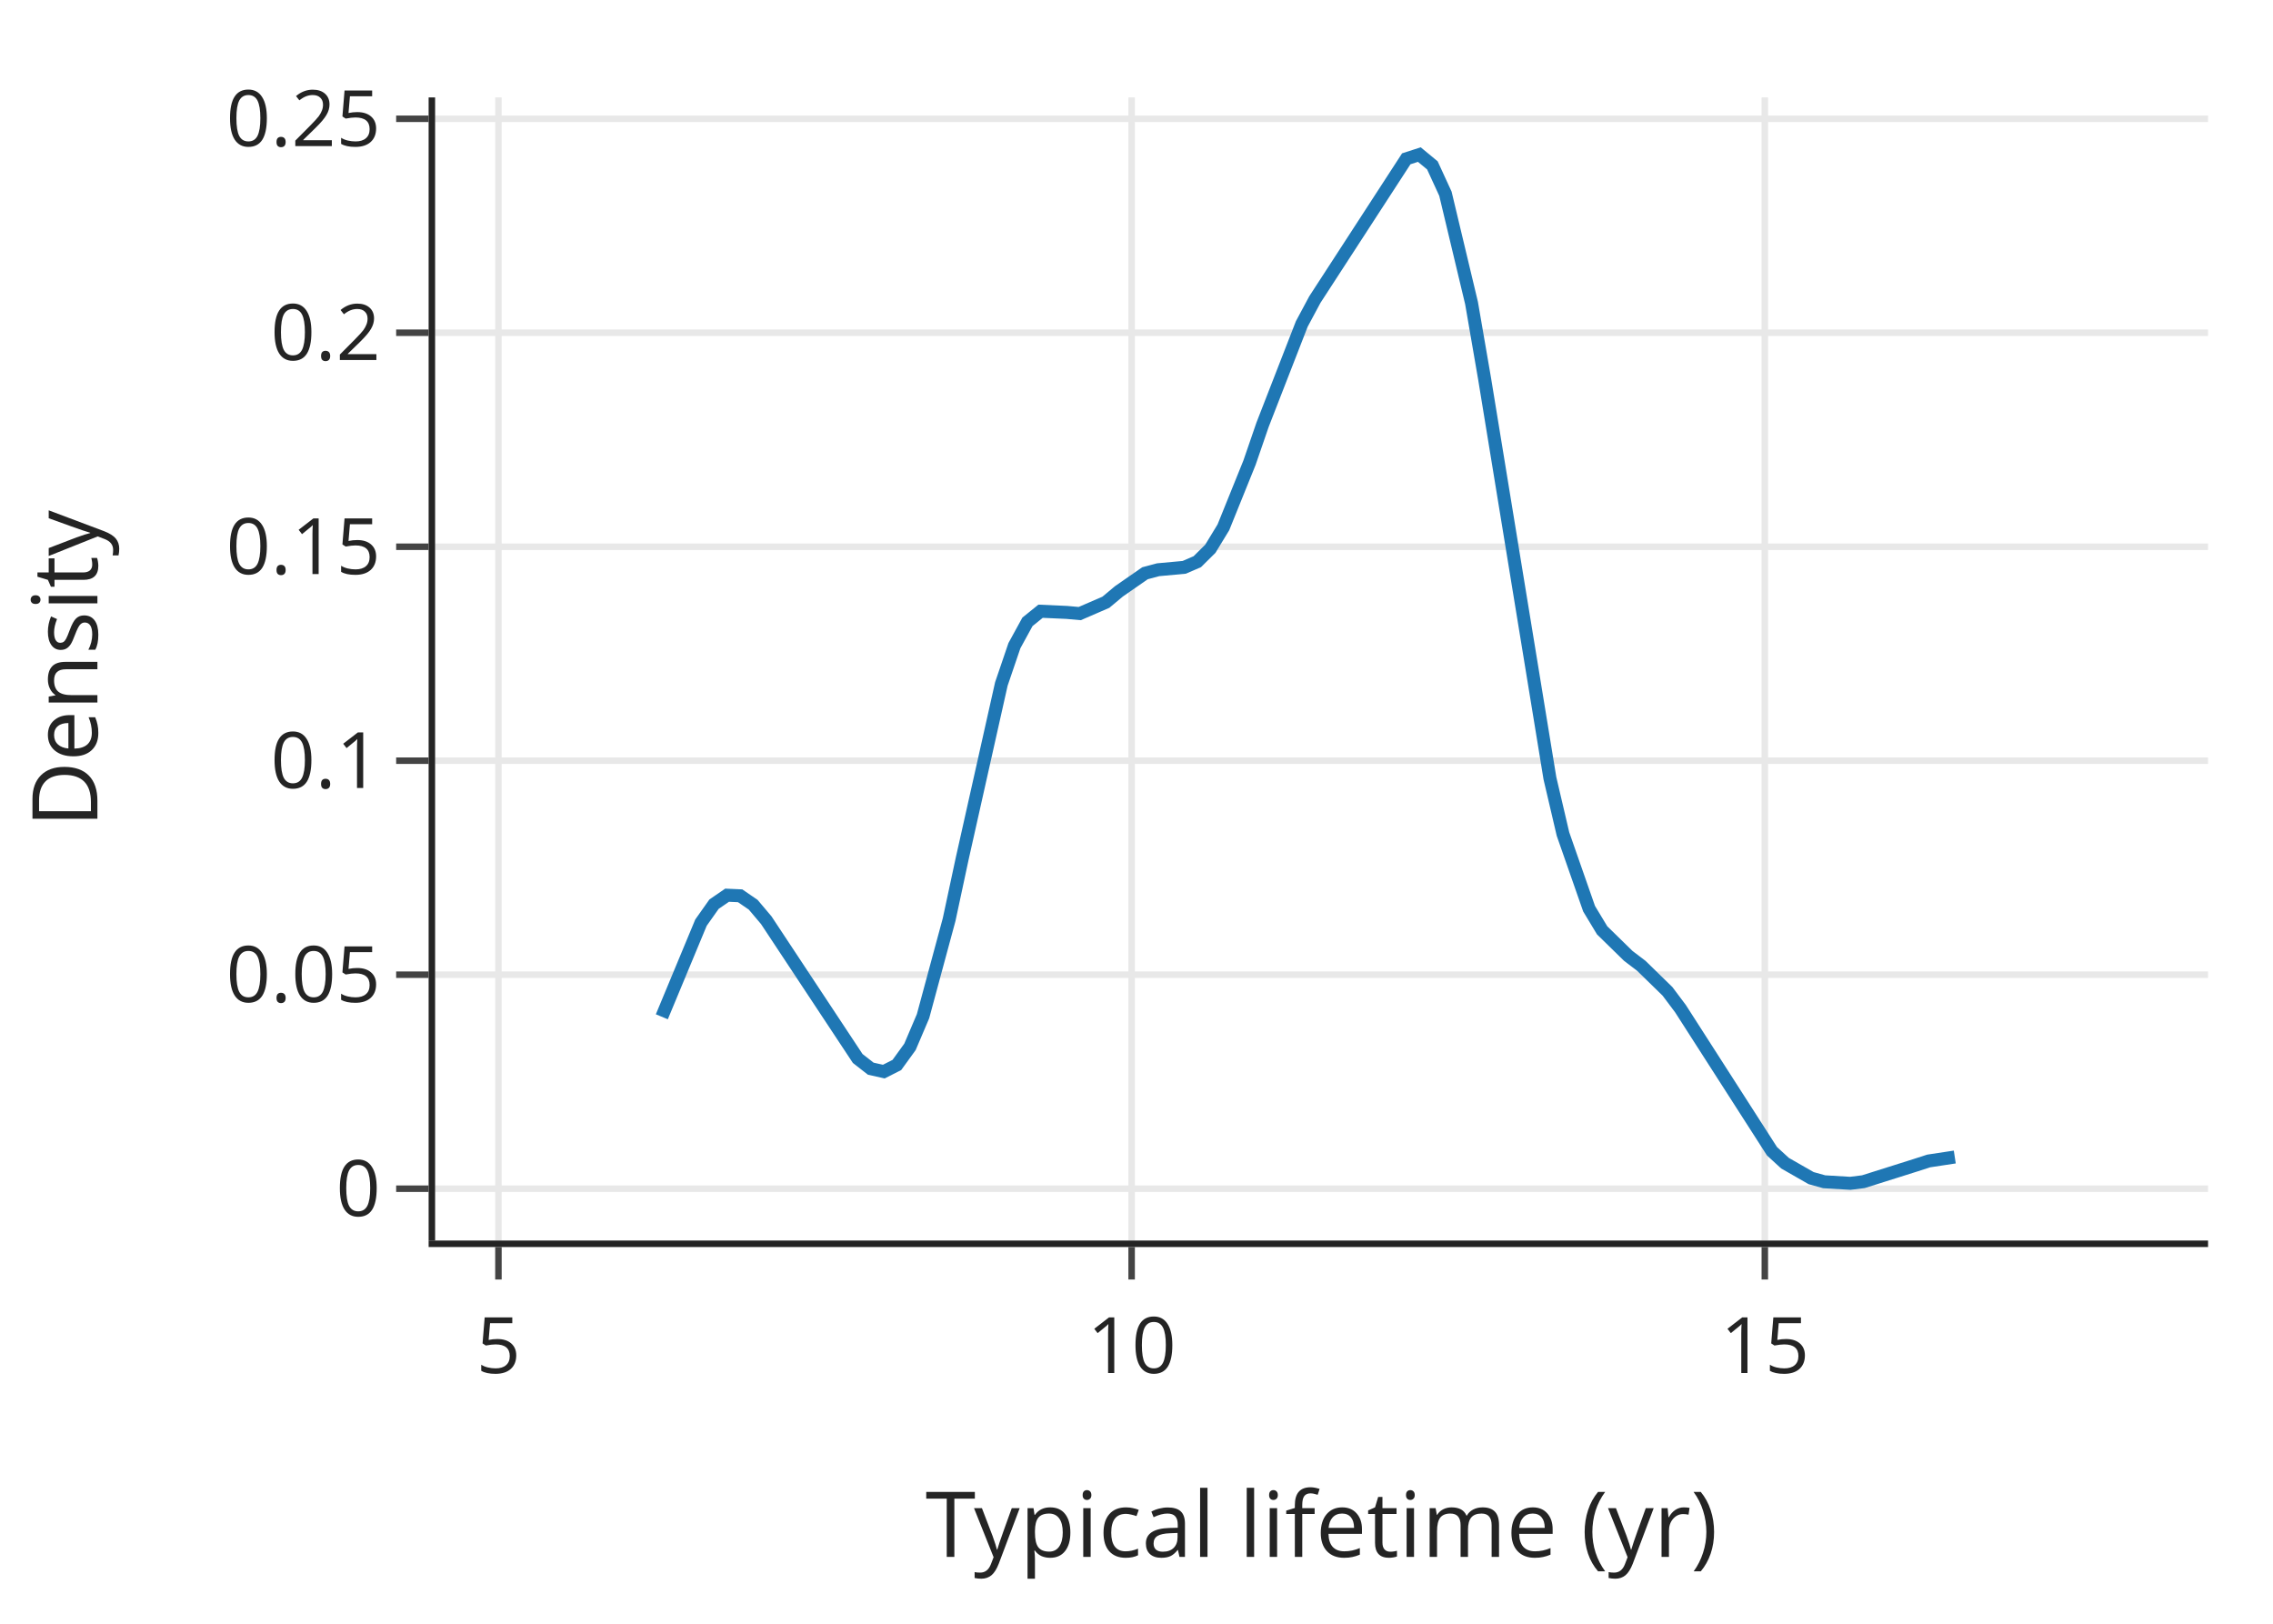
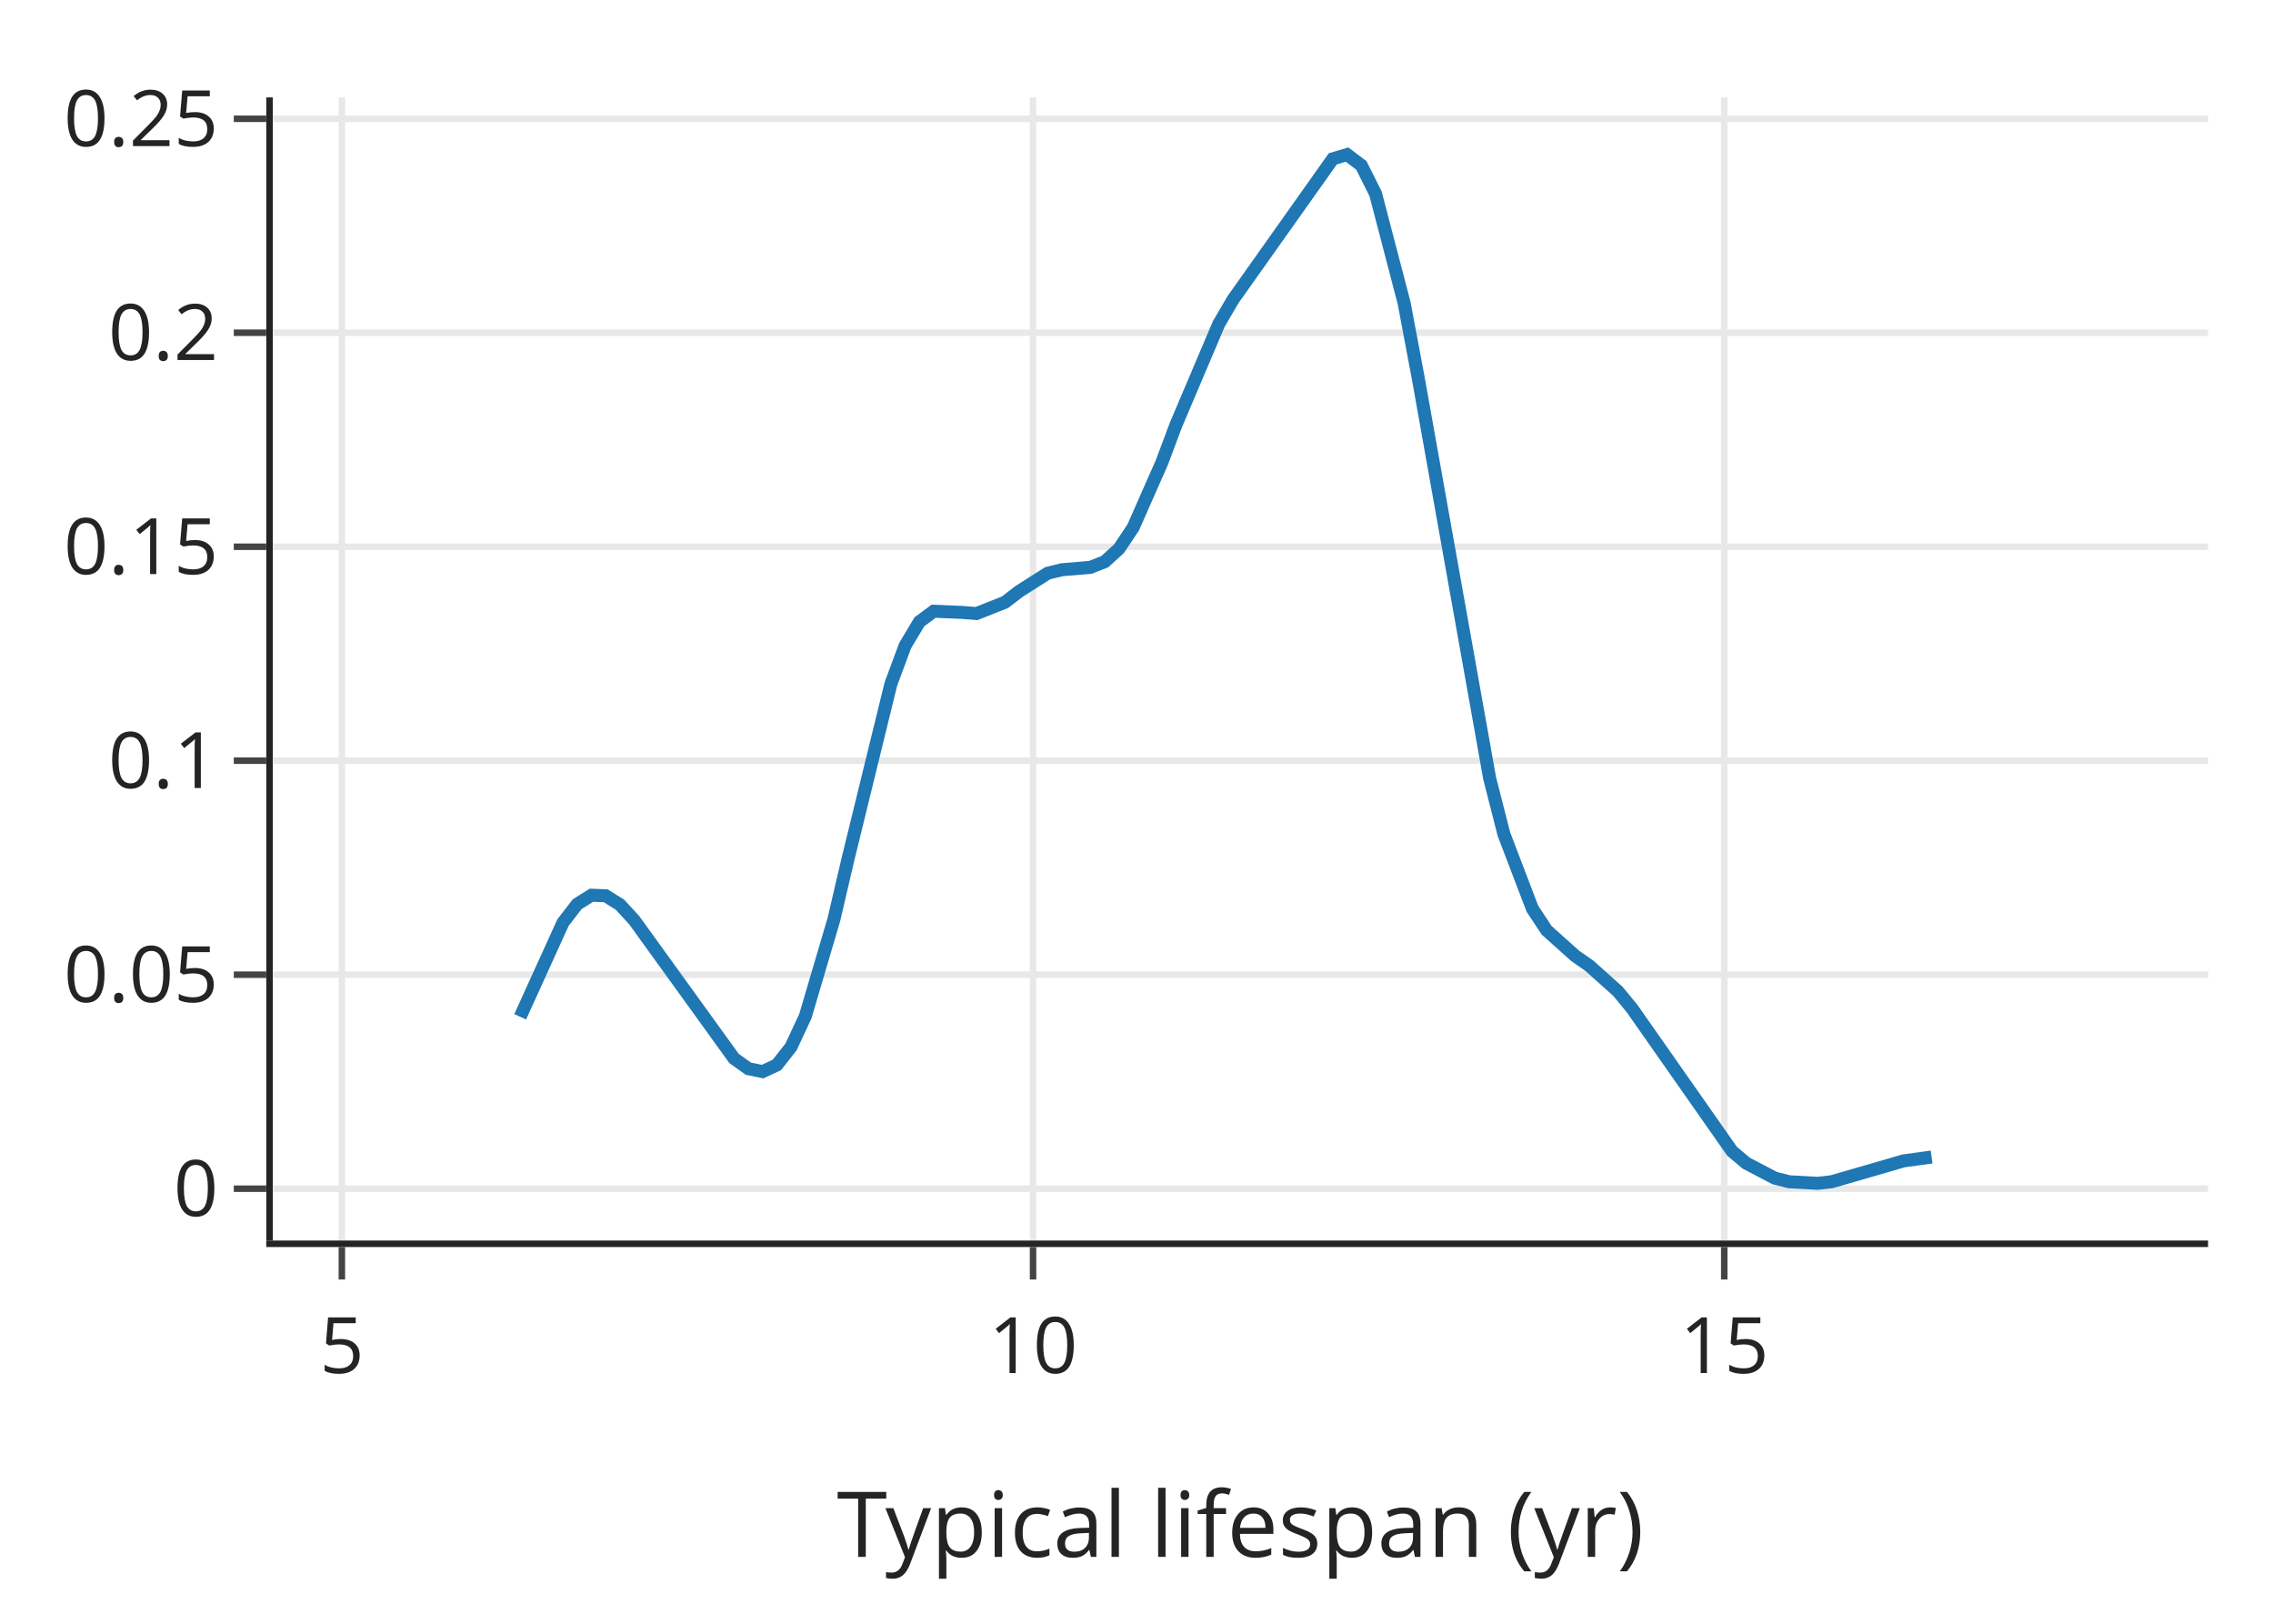
<svg xmlns="http://www.w3.org/2000/svg" class="main-svg" width="350" height="250" style="" viewBox="0 0 350 250">
  <rect x="0" y="0" width="350" height="250" style="fill: rgb(255, 255, 255); fill-opacity: 1;" />
-   <defs id="defs-c4a397">
+   <defs id="defs-48e927">
    <g class="clips">
-       <clipPath id="clipc4a397xyplot" class="plotclip">
-         <rect width="273" height="176" />
+       <clipPath id="clip48e927xyplot" class="plotclip">
+         <rect width="298" height="176" />
      </clipPath>
-       <clipPath class="axesclip" id="clipc4a397x">
-         <rect x="67" y="0" width="273" height="250" />
+       <clipPath class="axesclip" id="clip48e927x">
+         <rect x="42" y="0" width="298" height="250" />
      </clipPath>
-       <clipPath class="axesclip" id="clipc4a397y">
+       <clipPath class="axesclip" id="clip48e927y">
        <rect x="0" y="15" width="350" height="176" />
      </clipPath>
-       <clipPath class="axesclip" id="clipc4a397xy">
-         <rect x="67" y="15" width="273" height="176" />
+       <clipPath class="axesclip" id="clip48e927xy">
+         <rect x="42" y="15" width="298" height="176" />
      </clipPath>
    </g>
    <g class="gradients" />
    <g class="patterns" />
  </defs>
  <g class="bglayer" />
  <g class="layer-below">
    <g class="imagelayer" />
    <g class="shapelayer" />
  </g>
  <g class="cartesianlayer">
    <g class="subplot xy">
      <g class="layer-subplot">
        <g class="shapelayer" />
        <g class="imagelayer" />
      </g>
      <g class="gridlayer">
        <g class="x">
-           <path class="xgrid crisp" transform="translate(76.75,0)" d="M0,15v176" style="stroke: rgb(232, 232, 232); stroke-opacity: 1; stroke-width: 1px;" />
-           <path class="xgrid crisp" transform="translate(174.25,0)" d="M0,15v176" style="stroke: rgb(232, 232, 232); stroke-opacity: 1; stroke-width: 1px;" />
-           <path class="xgrid crisp" transform="translate(271.75,0)" d="M0,15v176" style="stroke: rgb(232, 232, 232); stroke-opacity: 1; stroke-width: 1px;" />
+           <path class="xgrid crisp" transform="translate(52.64,0)" d="M0,15v176" style="stroke: rgb(232, 232, 232); stroke-opacity: 1; stroke-width: 1px;" />
+           <path class="xgrid crisp" transform="translate(159.07,0)" d="M0,15v176" style="stroke: rgb(232, 232, 232); stroke-opacity: 1; stroke-width: 1px;" />
+           <path class="xgrid crisp" transform="translate(265.5,0)" d="M0,15v176" style="stroke: rgb(232, 232, 232); stroke-opacity: 1; stroke-width: 1px;" />
        </g>
        <g class="y">
-           <path class="ygrid crisp" transform="translate(0,183.02)" d="M67,0h273" style="stroke: rgb(232, 232, 232); stroke-opacity: 1; stroke-width: 1px;" />
-           <path class="ygrid crisp" transform="translate(0,150.07)" d="M67,0h273" style="stroke: rgb(232, 232, 232); stroke-opacity: 1; stroke-width: 1px;" />
-           <path class="ygrid crisp" transform="translate(0,117.12)" d="M67,0h273" style="stroke: rgb(232, 232, 232); stroke-opacity: 1; stroke-width: 1px;" />
-           <path class="ygrid crisp" transform="translate(0,84.18)" d="M67,0h273" style="stroke: rgb(232, 232, 232); stroke-opacity: 1; stroke-width: 1px;" />
-           <path class="ygrid crisp" transform="translate(0,51.23)" d="M67,0h273" style="stroke: rgb(232, 232, 232); stroke-opacity: 1; stroke-width: 1px;" />
-           <path class="ygrid crisp" transform="translate(0,18.29)" d="M67,0h273" style="stroke: rgb(232, 232, 232); stroke-opacity: 1; stroke-width: 1px;" />
+           <path class="ygrid crisp" transform="translate(0,183.02)" d="M42,0h298" style="stroke: rgb(232, 232, 232); stroke-opacity: 1; stroke-width: 1px;" />
+           <path class="ygrid crisp" transform="translate(0,150.07)" d="M42,0h298" style="stroke: rgb(232, 232, 232); stroke-opacity: 1; stroke-width: 1px;" />
+           <path class="ygrid crisp" transform="translate(0,117.12)" d="M42,0h298" style="stroke: rgb(232, 232, 232); stroke-opacity: 1; stroke-width: 1px;" />
+           <path class="ygrid crisp" transform="translate(0,84.18)" d="M42,0h298" style="stroke: rgb(232, 232, 232); stroke-opacity: 1; stroke-width: 1px;" />
+           <path class="ygrid crisp" transform="translate(0,51.23)" d="M42,0h298" style="stroke: rgb(232, 232, 232); stroke-opacity: 1; stroke-width: 1px;" />
+           <path class="ygrid crisp" transform="translate(0,18.29)" d="M42,0h298" style="stroke: rgb(232, 232, 232); stroke-opacity: 1; stroke-width: 1px;" />
        </g>
      </g>
      <g class="zerolinelayer" />
      <path class="xlines-below" />
      <path class="ylines-below" />
      <g class="overlines-below" />
      <g class="xaxislayer-below" />
      <g class="yaxislayer-below" />
      <g class="overaxes-below" />
-       <g class="plot" transform="translate(67,15)" clip-path="url(#clipc4a397xyplot)">
+       <g class="plot" transform="translate(42,15)" clip-path="url(#clip48e927xyplot)">
        <g class="scatterlayer mlayer">
-           <g class="trace scatter tracec8b01e" style="stroke-miterlimit: 2; opacity: 1;">
+           <g class="trace scatter trace613ddd" style="stroke-miterlimit: 2; opacity: 1;">
            <g class="fills" />
            <g class="errorbars" />
            <g class="lines">
-               <path class="js-line" d="M34.91,141.55L40.94,127.05L42.95,124.21L44.96,122.83L46.97,122.92L48.98,124.3L50.99,126.68L65.07,147.97L67.08,149.54L69.09,149.99L71.1,148.97L73.12,146.18L75.13,141.46L79.15,126.58L81.16,117.2L87.19,90.31L89.2,84.41L91.21,80.74L93.23,79.11L97.25,79.29L99.26,79.47L103.28,77.73L105.29,76.05L109.31,73.26L111.33,72.72L115.35,72.35L117.36,71.48L119.37,69.49L121.38,66.19L125.4,56.24L127.41,50.4L133.45,34.88L135.46,31.13L149.54,9.45L151.55,8.8L153.56,10.46L155.57,14.83L159.59,31.66L161.6,43.31L171.66,104.83L173.67,113.41L177.69,124.91L179.7,128.24L183.72,132.17L185.73,133.7L189.76,137.63L191.77,140.31L205.85,162.25L207.86,164.09L211.88,166.39L213.89,166.95L217.91,167.19L219.92,166.94L227.97,164.4L229.98,163.75L234,163.14" style="vector-effect: non-scaling-stroke; fill: none; stroke: rgb(31, 119, 180); stroke-opacity: 1; stroke-width: 2px; opacity: 1;" />
+               <path class="js-line" d="M38.1,141.55L44.69,127.05L46.88,124.21L49.08,122.83L51.27,122.92L53.47,124.3L55.66,126.68L71.03,147.97L73.23,149.54L75.42,149.99L77.62,148.97L79.81,146.18L82.01,141.46L86.4,126.58L88.59,117.2L95.18,90.31L97.37,84.41L99.57,80.74L101.76,79.11L106.15,79.29L108.35,79.47L112.74,77.73L114.93,76.05L119.32,73.26L121.52,72.72L125.91,72.35L128.11,71.48L130.3,69.49L132.5,66.19L136.89,56.24L139.08,50.4L145.67,34.88L147.86,31.13L163.23,9.45L165.42,8.8L167.62,10.46L169.81,14.83L174.21,31.66L176.4,43.31L187.38,104.83L189.57,113.41L193.96,124.91L196.16,128.24L200.55,132.17L202.74,133.7L207.13,137.63L209.33,140.31L224.7,162.25L226.89,164.09L231.28,166.39L233.48,166.95L237.87,167.19L240.06,166.94L248.84,164.4L251.04,163.75L255.43,163.14" style="vector-effect: non-scaling-stroke; fill: none; stroke: rgb(31, 119, 180); stroke-opacity: 1; stroke-width: 2px; opacity: 1;" />
            </g>
            <g class="points" />
            <g class="text" />
          </g>
        </g>
      </g>
      <g class="overplot" />
-       <path class="xlines-above crisp" d="M66,191.5H340" style="fill: none; stroke-width: 1px; stroke: rgb(36, 36, 36); stroke-opacity: 1;" />
-       <path class="ylines-above crisp" d="M66.5,15V191" style="fill: none; stroke-width: 1px; stroke: rgb(36, 36, 36); stroke-opacity: 1;" />
+       <path class="xlines-above crisp" d="M41,191.5H340" style="fill: none; stroke-width: 1px; stroke: rgb(36, 36, 36); stroke-opacity: 1;" />
+       <path class="ylines-above crisp" d="M41.5,15V191" style="fill: none; stroke-width: 1px; stroke: rgb(36, 36, 36); stroke-opacity: 1;" />
      <g class="overlines-above" />
      <g class="xaxislayer-above">
-         <path class="xtick ticks crisp" d="M0,192v5" transform="translate(76.75,0)" style="stroke: rgb(68, 68, 68); stroke-opacity: 1; stroke-width: 1px;" />
-         <path class="xtick ticks crisp" d="M0,192v5" transform="translate(174.25,0)" style="stroke: rgb(68, 68, 68); stroke-opacity: 1; stroke-width: 1px;" />
-         <path class="xtick ticks crisp" d="M0,192v5" transform="translate(271.75,0)" style="stroke: rgb(68, 68, 68); stroke-opacity: 1; stroke-width: 1px;" />
+         <path class="xtick ticks crisp" d="M0,192v5" transform="translate(52.64,0)" style="stroke: rgb(68, 68, 68); stroke-opacity: 1; stroke-width: 1px;" />
+         <path class="xtick ticks crisp" d="M0,192v5" transform="translate(159.07,0)" style="stroke: rgb(68, 68, 68); stroke-opacity: 1; stroke-width: 1px;" />
+         <path class="xtick ticks crisp" d="M0,192v5" transform="translate(265.5,0)" style="stroke: rgb(68, 68, 68); stroke-opacity: 1; stroke-width: 1px;" />
        <g class="xtick">
-           <text text-anchor="middle" x="0" y="211.4" transform="translate(76.75,0)" style="font-family: 'Open Sans', verdana, arial, sans-serif; font-size: 12px; fill: rgb(36, 36, 36); fill-opacity: 1; white-space: pre; opacity: 1;">5</text>
+           <text text-anchor="middle" x="0" y="211.4" transform="translate(52.64,0)" style="font-family: 'Open Sans', verdana, arial, sans-serif; font-size: 12px; fill: rgb(36, 36, 36); fill-opacity: 1; white-space: pre; opacity: 1;">5</text>
        </g>
        <g class="xtick">
-           <text text-anchor="middle" x="0" y="211.4" style="font-family: 'Open Sans', verdana, arial, sans-serif; font-size: 12px; fill: rgb(36, 36, 36); fill-opacity: 1; white-space: pre; opacity: 1;" transform="translate(174.25,0)">10</text>
+           <text text-anchor="middle" x="0" y="211.4" style="font-family: 'Open Sans', verdana, arial, sans-serif; font-size: 12px; fill: rgb(36, 36, 36); fill-opacity: 1; white-space: pre; opacity: 1;" transform="translate(159.07,0)">10</text>
        </g>
        <g class="xtick">
-           <text text-anchor="middle" x="0" y="211.4" style="font-family: 'Open Sans', verdana, arial, sans-serif; font-size: 12px; fill: rgb(36, 36, 36); fill-opacity: 1; white-space: pre; opacity: 1;" transform="translate(271.75,0)">15</text>
+           <text text-anchor="middle" x="0" y="211.4" style="font-family: 'Open Sans', verdana, arial, sans-serif; font-size: 12px; fill: rgb(36, 36, 36); fill-opacity: 1; white-space: pre; opacity: 1;" transform="translate(265.5,0)">15</text>
        </g>
      </g>
      <g class="yaxislayer-above">
-         <path class="ytick ticks crisp" d="M66,0h-5" transform="translate(0,183.02)" style="stroke: rgb(68, 68, 68); stroke-opacity: 1; stroke-width: 1px;" />
-         <path class="ytick ticks crisp" d="M66,0h-5" transform="translate(0,150.07)" style="stroke: rgb(68, 68, 68); stroke-opacity: 1; stroke-width: 1px;" />
-         <path class="ytick ticks crisp" d="M66,0h-5" transform="translate(0,117.12)" style="stroke: rgb(68, 68, 68); stroke-opacity: 1; stroke-width: 1px;" />
-         <path class="ytick ticks crisp" d="M66,0h-5" transform="translate(0,84.18)" style="stroke: rgb(68, 68, 68); stroke-opacity: 1; stroke-width: 1px;" />
-         <path class="ytick ticks crisp" d="M66,0h-5" transform="translate(0,51.23)" style="stroke: rgb(68, 68, 68); stroke-opacity: 1; stroke-width: 1px;" />
-         <path class="ytick ticks crisp" d="M66,0h-5" transform="translate(0,18.29)" style="stroke: rgb(68, 68, 68); stroke-opacity: 1; stroke-width: 1px;" />
+         <path class="ytick ticks crisp" d="M41,0h-5" transform="translate(0,183.02)" style="stroke: rgb(68, 68, 68); stroke-opacity: 1; stroke-width: 1px;" />
+         <path class="ytick ticks crisp" d="M41,0h-5" transform="translate(0,150.07)" style="stroke: rgb(68, 68, 68); stroke-opacity: 1; stroke-width: 1px;" />
+         <path class="ytick ticks crisp" d="M41,0h-5" transform="translate(0,117.12)" style="stroke: rgb(68, 68, 68); stroke-opacity: 1; stroke-width: 1px;" />
+         <path class="ytick ticks crisp" d="M41,0h-5" transform="translate(0,84.18)" style="stroke: rgb(68, 68, 68); stroke-opacity: 1; stroke-width: 1px;" />
+         <path class="ytick ticks crisp" d="M41,0h-5" transform="translate(0,51.23)" style="stroke: rgb(68, 68, 68); stroke-opacity: 1; stroke-width: 1px;" />
+         <path class="ytick ticks crisp" d="M41,0h-5" transform="translate(0,18.29)" style="stroke: rgb(68, 68, 68); stroke-opacity: 1; stroke-width: 1px;" />
        <g class="ytick">
-           <text text-anchor="end" x="58.6" y="4.2" transform="translate(0,183.02)" style="font-family: 'Open Sans', verdana, arial, sans-serif; font-size: 12px; fill: rgb(36, 36, 36); fill-opacity: 1; white-space: pre; opacity: 1;">0</text>
+           <text text-anchor="end" x="33.6" y="4.2" transform="translate(0,183.02)" style="font-family: 'Open Sans', verdana, arial, sans-serif; font-size: 12px; fill: rgb(36, 36, 36); fill-opacity: 1; white-space: pre; opacity: 1;">0</text>
        </g>
        <g class="ytick">
-           <text text-anchor="end" x="58.6" y="4.2" style="font-family: 'Open Sans', verdana, arial, sans-serif; font-size: 12px; fill: rgb(36, 36, 36); fill-opacity: 1; white-space: pre; opacity: 1;" transform="translate(0,150.07)">0.05</text>
+           <text text-anchor="end" x="33.6" y="4.2" style="font-family: 'Open Sans', verdana, arial, sans-serif; font-size: 12px; fill: rgb(36, 36, 36); fill-opacity: 1; white-space: pre; opacity: 1;" transform="translate(0,150.07)">0.05</text>
        </g>
        <g class="ytick">
-           <text text-anchor="end" x="58.6" y="4.2" style="font-family: 'Open Sans', verdana, arial, sans-serif; font-size: 12px; fill: rgb(36, 36, 36); fill-opacity: 1; white-space: pre; opacity: 1;" transform="translate(0,117.12)">0.1</text>
+           <text text-anchor="end" x="33.6" y="4.2" style="font-family: 'Open Sans', verdana, arial, sans-serif; font-size: 12px; fill: rgb(36, 36, 36); fill-opacity: 1; white-space: pre; opacity: 1;" transform="translate(0,117.12)">0.1</text>
        </g>
        <g class="ytick">
-           <text text-anchor="end" x="58.6" y="4.2" style="font-family: 'Open Sans', verdana, arial, sans-serif; font-size: 12px; fill: rgb(36, 36, 36); fill-opacity: 1; white-space: pre; opacity: 1;" transform="translate(0,84.18)">0.15</text>
+           <text text-anchor="end" x="33.6" y="4.2" style="font-family: 'Open Sans', verdana, arial, sans-serif; font-size: 12px; fill: rgb(36, 36, 36); fill-opacity: 1; white-space: pre; opacity: 1;" transform="translate(0,84.18)">0.15</text>
        </g>
        <g class="ytick">
-           <text text-anchor="end" x="58.6" y="4.2" style="font-family: 'Open Sans', verdana, arial, sans-serif; font-size: 12px; fill: rgb(36, 36, 36); fill-opacity: 1; white-space: pre; opacity: 1;" transform="translate(0,51.23)">0.2</text>
+           <text text-anchor="end" x="33.6" y="4.2" style="font-family: 'Open Sans', verdana, arial, sans-serif; font-size: 12px; fill: rgb(36, 36, 36); fill-opacity: 1; white-space: pre; opacity: 1;" transform="translate(0,51.23)">0.2</text>
        </g>
        <g class="ytick">
-           <text text-anchor="end" x="58.6" y="4.2" style="font-family: 'Open Sans', verdana, arial, sans-serif; font-size: 12px; fill: rgb(36, 36, 36); fill-opacity: 1; white-space: pre; opacity: 1;" transform="translate(0,18.29)">0.25</text>
+           <text text-anchor="end" x="33.6" y="4.2" style="font-family: 'Open Sans', verdana, arial, sans-serif; font-size: 12px; fill: rgb(36, 36, 36); fill-opacity: 1; white-space: pre; opacity: 1;" transform="translate(0,18.29)">0.25</text>
        </g>
      </g>
      <g class="overaxes-above" />
    </g>
  </g>
  <g class="polarlayer" />
  <g class="smithlayer" />
  <g class="ternarylayer" />
  <g class="geolayer" />
  <g class="funnelarealayer" />
  <g class="pielayer" />
  <g class="iciclelayer" />
  <g class="treemaplayer" />
  <g class="sunburstlayer" />
  <g class="glimages" />
-   <defs id="topdefs-c4a397">
+   <defs id="topdefs-48e927">
    <g class="clips" />
  </defs>
  <g class="layer-above">
    <g class="imagelayer" />
    <g class="shapelayer" />
  </g>
  <g class="infolayer">
    <g class="g-gtitle" />
    <g class="g-xtitle">
-       <text class="xtitle" x="203.5" y="239.706" text-anchor="middle" style="font-family: 'Open Sans', verdana, arial, sans-serif; font-size: 14px; fill: rgb(36, 36, 36); opacity: 1; font-weight: normal; white-space: pre;">Typical lifetime (yr)</text>
+       <text class="xtitle" x="191" y="239.706" text-anchor="middle" style="font-family: 'Open Sans', verdana, arial, sans-serif; font-size: 14px; fill: rgb(36, 36, 36); opacity: 1; font-weight: normal; white-space: pre;">Typical lifespan (yr)</text>
    </g>
-     <g class="g-ytitle" transform="translate(4.987305,0)">
-       <text class="ytitle" transform="rotate(-90,10.0125,103)" x="10.013" y="103" text-anchor="middle" style="font-family: 'Open Sans', verdana, arial, sans-serif; font-size: 14px; fill: rgb(36, 36, 36); opacity: 1; font-weight: normal; white-space: pre;">Density</text>
-     </g>
+     <g class="g-ytitle" />
  </g>
</svg>
